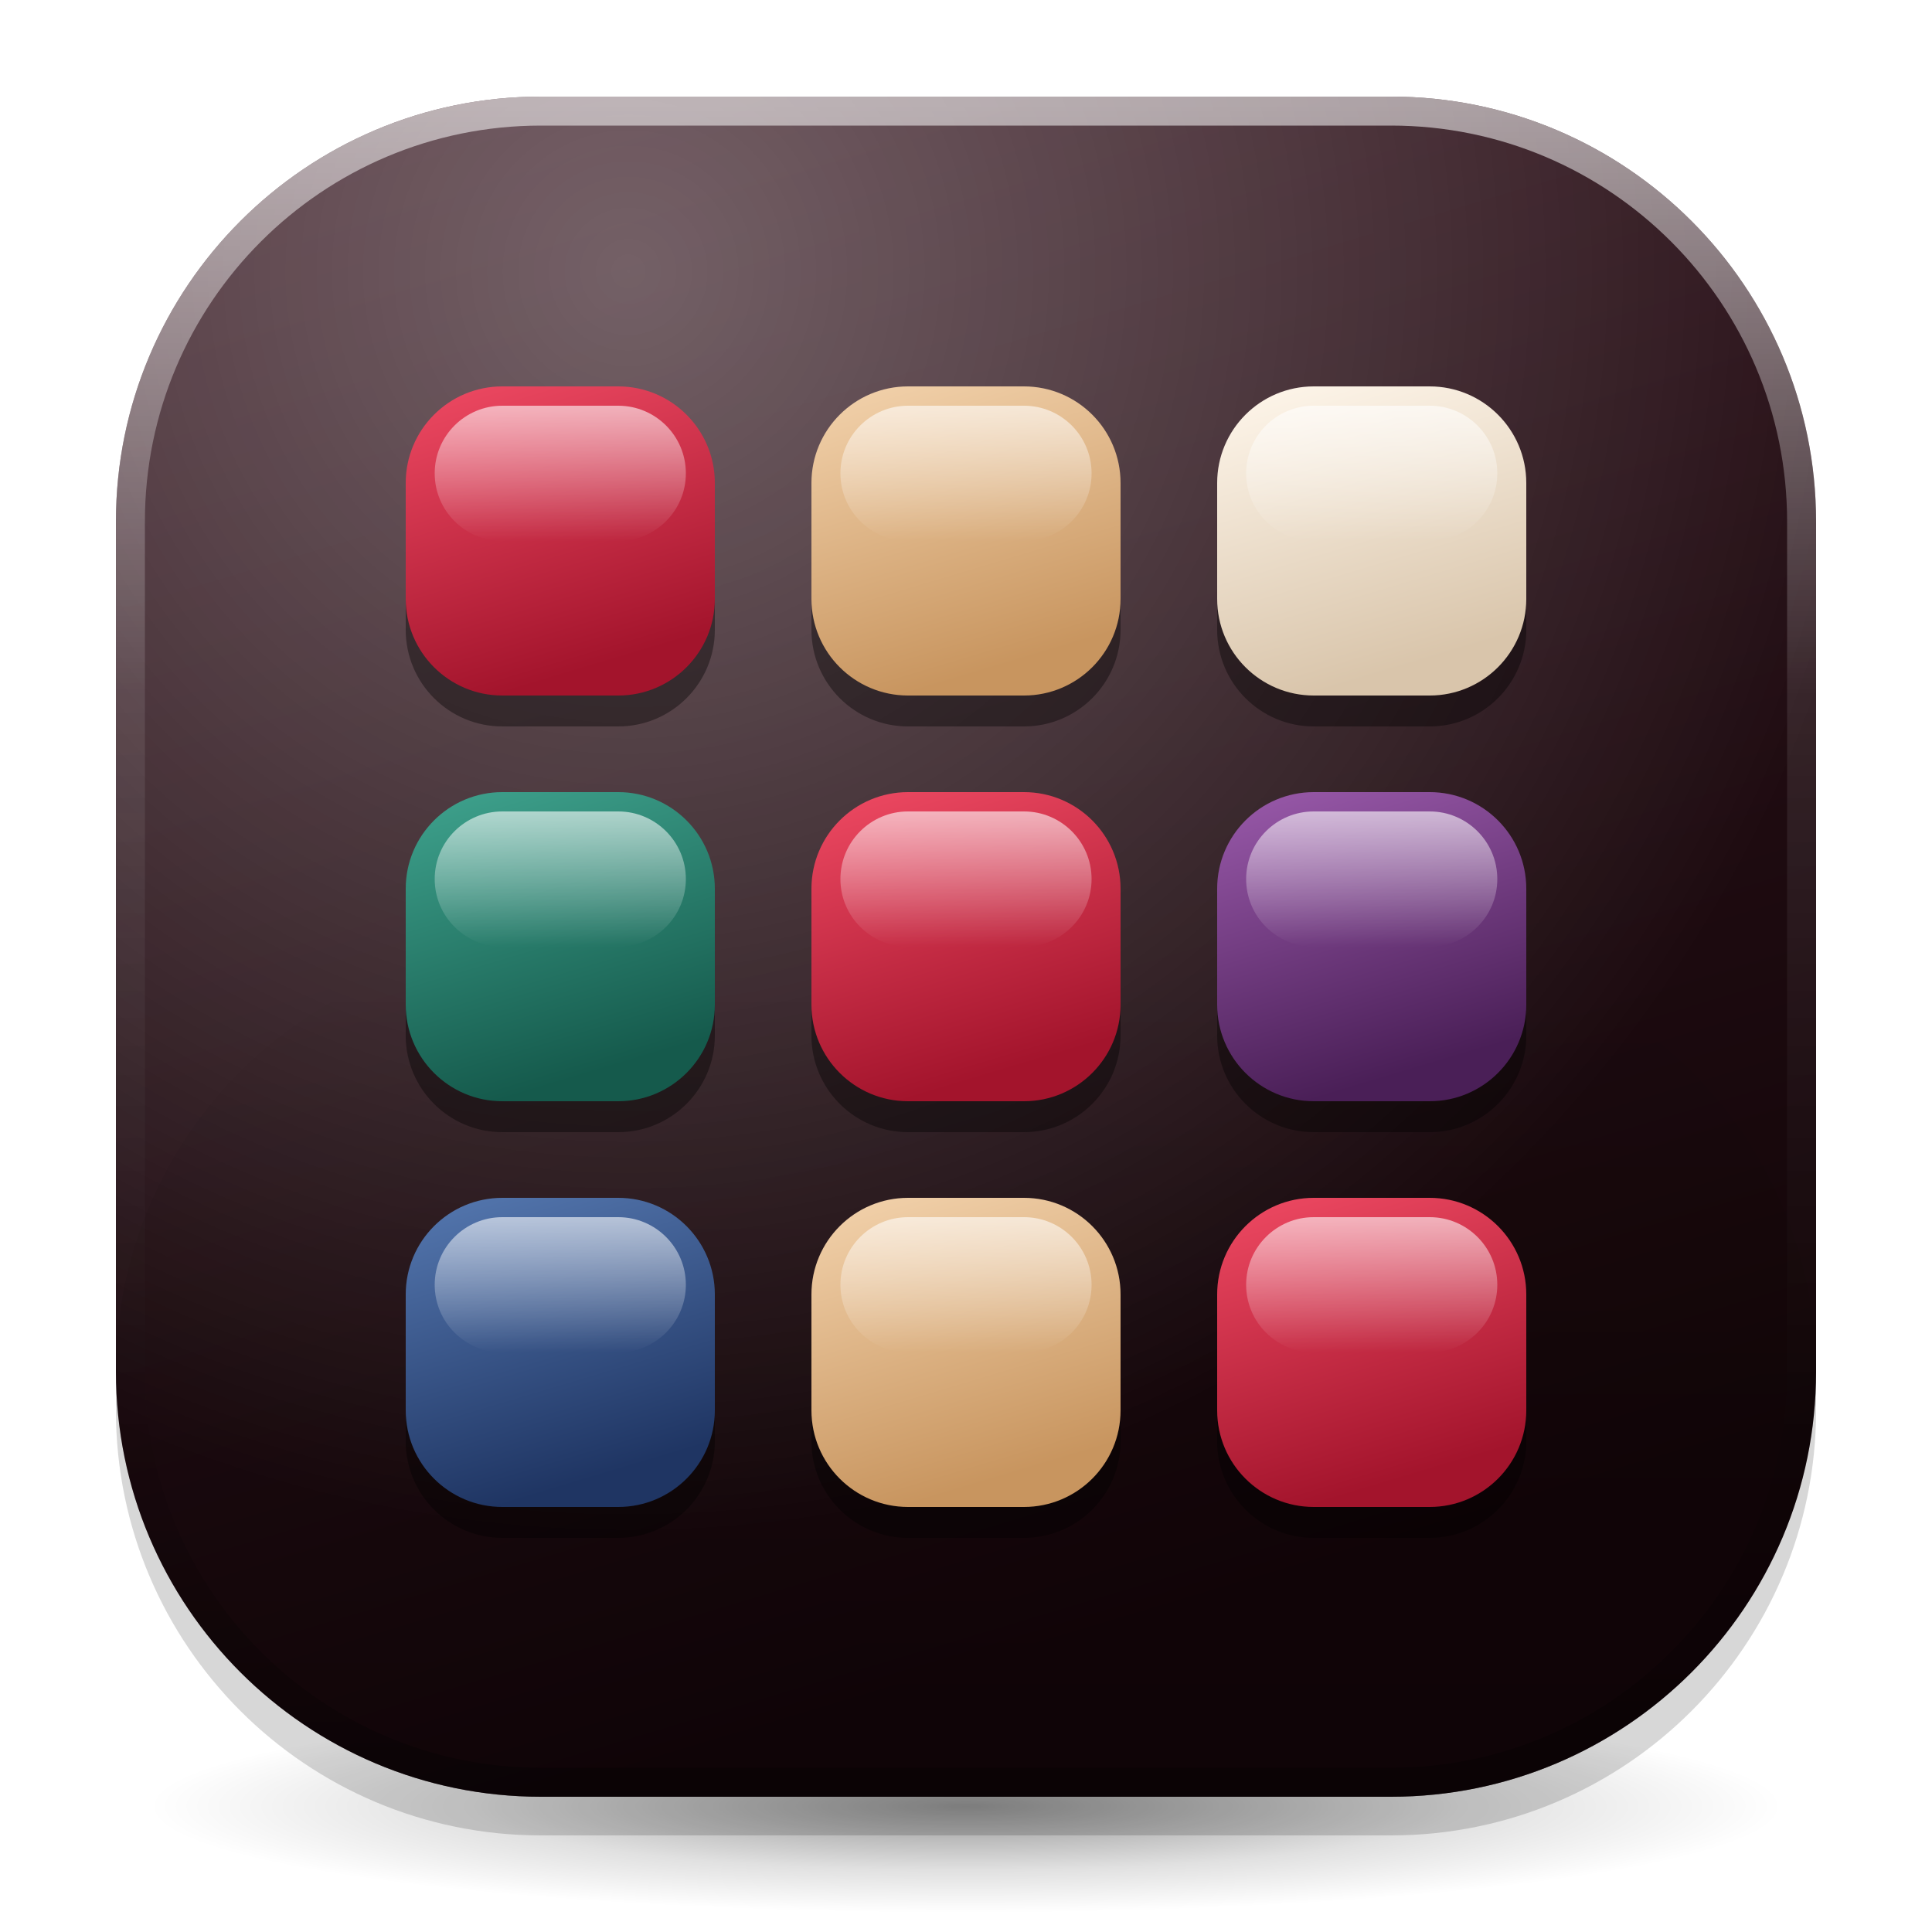
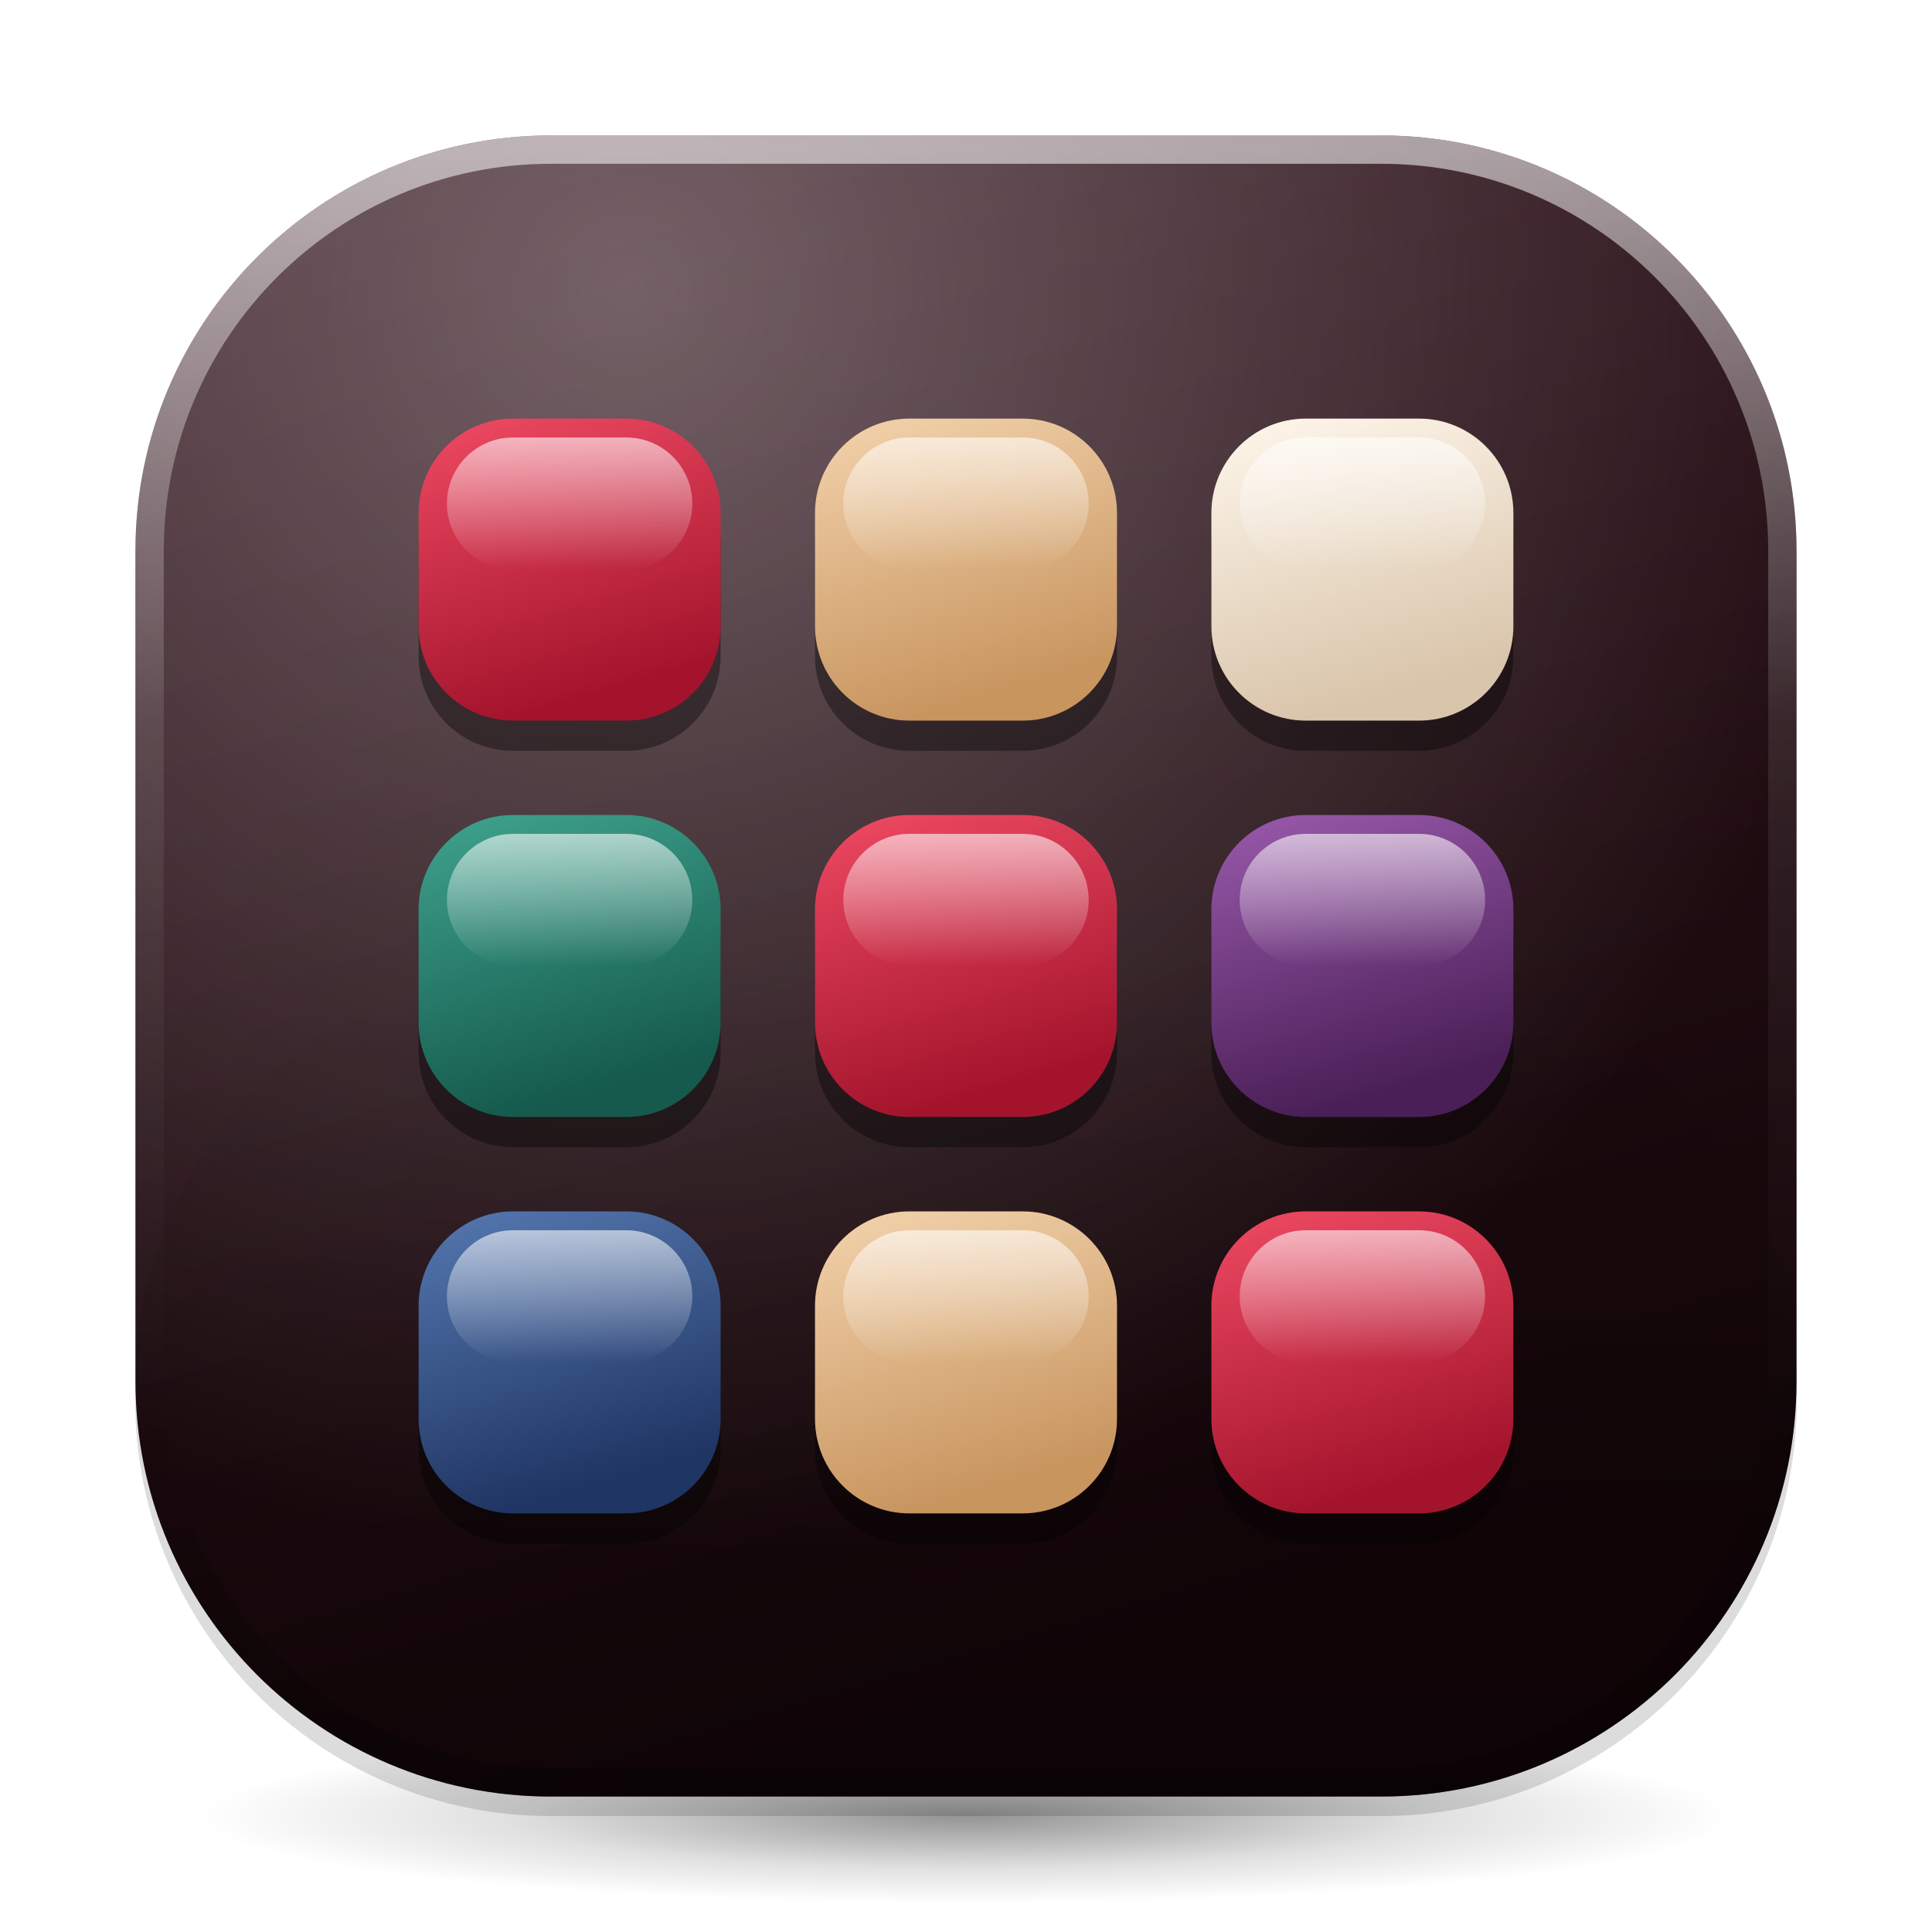
<svg xmlns="http://www.w3.org/2000/svg" viewBox="0 0 100 100" width="100" height="100">
  <defs>
    <radialGradient id="cs" cx="0.5" cy="0.5" r="0.5">
      <stop offset="0" stop-color="#000" stop-opacity="0.42" />
      <stop offset="0.6" stop-color="#000" stop-opacity="0.12" />
      <stop offset="1" stop-color="#000" stop-opacity="0" />
    </radialGradient>
    <linearGradient id="bd" x1="0" y1="0" x2="0.3" y2="1">
      <stop offset="0" stop-color="#3a1a24" />
      <stop offset="0.55" stop-color="#220d13" />
      <stop offset="1" stop-color="#120508" />
    </linearGradient>
    <radialGradient id="gl" cx="0.3" cy="0.1" r="0.75">
      <stop offset="0" stop-color="#fff" stop-opacity="0.32" />
      <stop offset="1" stop-color="#fff" stop-opacity="0" />
    </radialGradient>
    <linearGradient id="rim" x1="0" y1="0" x2="0" y2="1">
      <stop offset="0" stop-color="#fff" stop-opacity="0.55" />
      <stop offset="0.35" stop-color="#fff" stop-opacity="0.1" />
      <stop offset="0.8" stop-color="#000" stop-opacity="0.05" />
      <stop offset="1" stop-color="#000" stop-opacity="0.3" />
    </linearGradient>
    <linearGradient id="fl" x1="0" y1="0" x2="0" y2="1">
      <stop offset="0" stop-color="#000" stop-opacity="0" />
      <stop offset="1" stop-color="#000" stop-opacity="0.16" />
    </linearGradient>
    <linearGradient id="t0" x1="0" y1="0" x2="0.3" y2="1">
      <stop offset="0" stop-color="#ef4a63" />
      <stop offset="1" stop-color="#a3142c" />
    </linearGradient>
    <linearGradient id="t1" x1="0" y1="0" x2="0.3" y2="1">
      <stop offset="0" stop-color="#f3d3ad" />
      <stop offset="1" stop-color="#c8955f" />
    </linearGradient>
    <linearGradient id="t2" x1="0" y1="0" x2="0.3" y2="1">
      <stop offset="0" stop-color="#fff7ec" />
      <stop offset="1" stop-color="#d9c5ab" />
    </linearGradient>
    <linearGradient id="t3" x1="0" y1="0" x2="0.3" y2="1">
      <stop offset="0" stop-color="#3fa38e" />
      <stop offset="1" stop-color="#155a4c" />
    </linearGradient>
    <linearGradient id="t4" x1="0" y1="0" x2="0.3" y2="1">
      <stop offset="0" stop-color="#ef4a63" />
      <stop offset="1" stop-color="#a3142c" />
    </linearGradient>
    <linearGradient id="t5" x1="0" y1="0" x2="0.3" y2="1">
      <stop offset="0" stop-color="#9a5aab" />
      <stop offset="1" stop-color="#4a1f57" />
    </linearGradient>
    <linearGradient id="t6" x1="0" y1="0" x2="0.3" y2="1">
      <stop offset="0" stop-color="#5578b0" />
      <stop offset="1" stop-color="#1f3563" />
    </linearGradient>
    <linearGradient id="t7" x1="0" y1="0" x2="0.3" y2="1">
      <stop offset="0" stop-color="#f3d3ad" />
      <stop offset="1" stop-color="#c8955f" />
    </linearGradient>
    <linearGradient id="t8" x1="0" y1="0" x2="0.3" y2="1">
      <stop offset="0" stop-color="#ef4a63" />
      <stop offset="1" stop-color="#a3142c" />
    </linearGradient>
    <linearGradient id="bri" x1="0" y1="0" x2="0" y2="1">
      <stop offset="0" stop-color="#fff" stop-opacity="0.6" />
      <stop offset="1" stop-color="#fff" stop-opacity="0" />
    </linearGradient>
  </defs>
-   <ellipse cx="50" cy="93.5" rx="42" ry="5.5" fill="url(#cs)" />
-   <rect x="6" y="7" width="88" height="88" rx="22" fill="#000" opacity=".16" />
-   <rect x="6" y="5" width="88" height="88" rx="22" fill="url(#bd)" />
-   <rect x="6" y="5" width="88" height="88" rx="22" fill="url(#gl)" />
-   <rect x="6" y="49" width="88" height="44" rx="22" fill="url(#fl)" />
-   <rect x="6.75" y="5.75" width="86.5" height="86.5" rx="21.25" fill="none" stroke="url(#rim)" stroke-width="1.5" />
-   <rect x="21" y="21.6" width="16" height="16" rx="5" fill="#000" opacity=".38" />
-   <rect x="21" y="20" width="16" height="16" rx="5" fill="url(#t0)" />
-   <rect x="22.5" y="21" width="13" height="7" rx="3.5" fill="url(#bri)" />
-   <rect x="42" y="21.6" width="16" height="16" rx="5" fill="#000" opacity=".38" />
-   <rect x="42" y="20" width="16" height="16" rx="5" fill="url(#t1)" />
-   <rect x="43.5" y="21" width="13" height="7" rx="3.5" fill="url(#bri)" />
-   <rect x="63" y="21.6" width="16" height="16" rx="5" fill="#000" opacity=".38" />
-   <rect x="63" y="20" width="16" height="16" rx="5" fill="url(#t2)" />
-   <rect x="64.5" y="21" width="13" height="7" rx="3.5" fill="url(#bri)" />
-   <rect x="21" y="42.6" width="16" height="16" rx="5" fill="#000" opacity=".38" />
-   <rect x="21" y="41" width="16" height="16" rx="5" fill="url(#t3)" />
-   <rect x="22.5" y="42" width="13" height="7" rx="3.5" fill="url(#bri)" />
-   <rect x="42" y="42.6" width="16" height="16" rx="5" fill="#000" opacity=".38" />
-   <rect x="42" y="41" width="16" height="16" rx="5" fill="url(#t4)" />
-   <rect x="43.5" y="42" width="13" height="7" rx="3.5" fill="url(#bri)" />
-   <rect x="63" y="42.6" width="16" height="16" rx="5" fill="#000" opacity=".38" />
-   <rect x="63" y="41" width="16" height="16" rx="5" fill="url(#t5)" />
-   <rect x="64.5" y="42" width="13" height="7" rx="3.5" fill="url(#bri)" />
-   <rect x="21" y="63.6" width="16" height="16" rx="5" fill="#000" opacity=".38" />
-   <rect x="21" y="62" width="16" height="16" rx="5" fill="url(#t6)" />
-   <rect x="22.5" y="63" width="13" height="7" rx="3.5" fill="url(#bri)" />
-   <rect x="42" y="63.6" width="16" height="16" rx="5" fill="#000" opacity=".38" />
-   <rect x="42" y="62" width="16" height="16" rx="5" fill="url(#t7)" />
-   <rect x="43.5" y="63" width="13" height="7" rx="3.5" fill="url(#bri)" />
-   <rect x="63" y="63.6" width="16" height="16" rx="5" fill="#000" opacity=".38" />
-   <rect x="63" y="62" width="16" height="16" rx="5" fill="url(#t8)" />
-   <rect x="64.5" y="63" width="13" height="7" rx="3.5" fill="url(#bri)" />
+   <ellipse cx="50" cy="94" rx="40" ry="4.5" fill="url(#cs)" />
+   <rect x="7" y="8" width="86" height="86" rx="21.5" fill="#000" opacity=".14" />
+   <g transform="translate(50 50) scale(.977) translate(-50 -49)">
+     <rect x="6" y="5" width="88" height="88" rx="22" fill="url(#bd)" />
+     <rect x="6" y="5" width="88" height="88" rx="22" fill="url(#gl)" />
+     <rect x="6" y="49" width="88" height="44" rx="22" fill="url(#fl)" />
+     <rect x="6.75" y="5.75" width="86.5" height="86.5" rx="21.25" fill="none" stroke="url(#rim)" stroke-width="1.5" />
+     <rect x="21" y="21.6" width="16" height="16" rx="5" fill="#000" opacity=".38" />
+     <rect x="21" y="20" width="16" height="16" rx="5" fill="url(#t0)" />
+     <rect x="22.5" y="21" width="13" height="7" rx="3.5" fill="url(#bri)" />
+     <rect x="42" y="21.6" width="16" height="16" rx="5" fill="#000" opacity=".38" />
+     <rect x="42" y="20" width="16" height="16" rx="5" fill="url(#t1)" />
+     <rect x="43.5" y="21" width="13" height="7" rx="3.5" fill="url(#bri)" />
+     <rect x="63" y="21.6" width="16" height="16" rx="5" fill="#000" opacity=".38" />
+     <rect x="63" y="20" width="16" height="16" rx="5" fill="url(#t2)" />
+     <rect x="64.5" y="21" width="13" height="7" rx="3.5" fill="url(#bri)" />
+     <rect x="21" y="42.6" width="16" height="16" rx="5" fill="#000" opacity=".38" />
+     <rect x="21" y="41" width="16" height="16" rx="5" fill="url(#t3)" />
+     <rect x="22.5" y="42" width="13" height="7" rx="3.5" fill="url(#bri)" />
+     <rect x="42" y="42.6" width="16" height="16" rx="5" fill="#000" opacity=".38" />
+     <rect x="42" y="41" width="16" height="16" rx="5" fill="url(#t4)" />
+     <rect x="43.5" y="42" width="13" height="7" rx="3.5" fill="url(#bri)" />
+     <rect x="63" y="42.6" width="16" height="16" rx="5" fill="#000" opacity=".38" />
+     <rect x="63" y="41" width="16" height="16" rx="5" fill="url(#t5)" />
+     <rect x="64.5" y="42" width="13" height="7" rx="3.5" fill="url(#bri)" />
+     <rect x="21" y="63.6" width="16" height="16" rx="5" fill="#000" opacity=".38" />
+     <rect x="21" y="62" width="16" height="16" rx="5" fill="url(#t6)" />
+     <rect x="22.5" y="63" width="13" height="7" rx="3.5" fill="url(#bri)" />
+     <rect x="42" y="63.6" width="16" height="16" rx="5" fill="#000" opacity=".38" />
+     <rect x="42" y="62" width="16" height="16" rx="5" fill="url(#t7)" />
+     <rect x="43.5" y="63" width="13" height="7" rx="3.5" fill="url(#bri)" />
+     <rect x="63" y="63.6" width="16" height="16" rx="5" fill="#000" opacity=".38" />
+     <rect x="63" y="62" width="16" height="16" rx="5" fill="url(#t8)" />
+     <rect x="64.5" y="63" width="13" height="7" rx="3.5" fill="url(#bri)" />
+   </g>
</svg>
